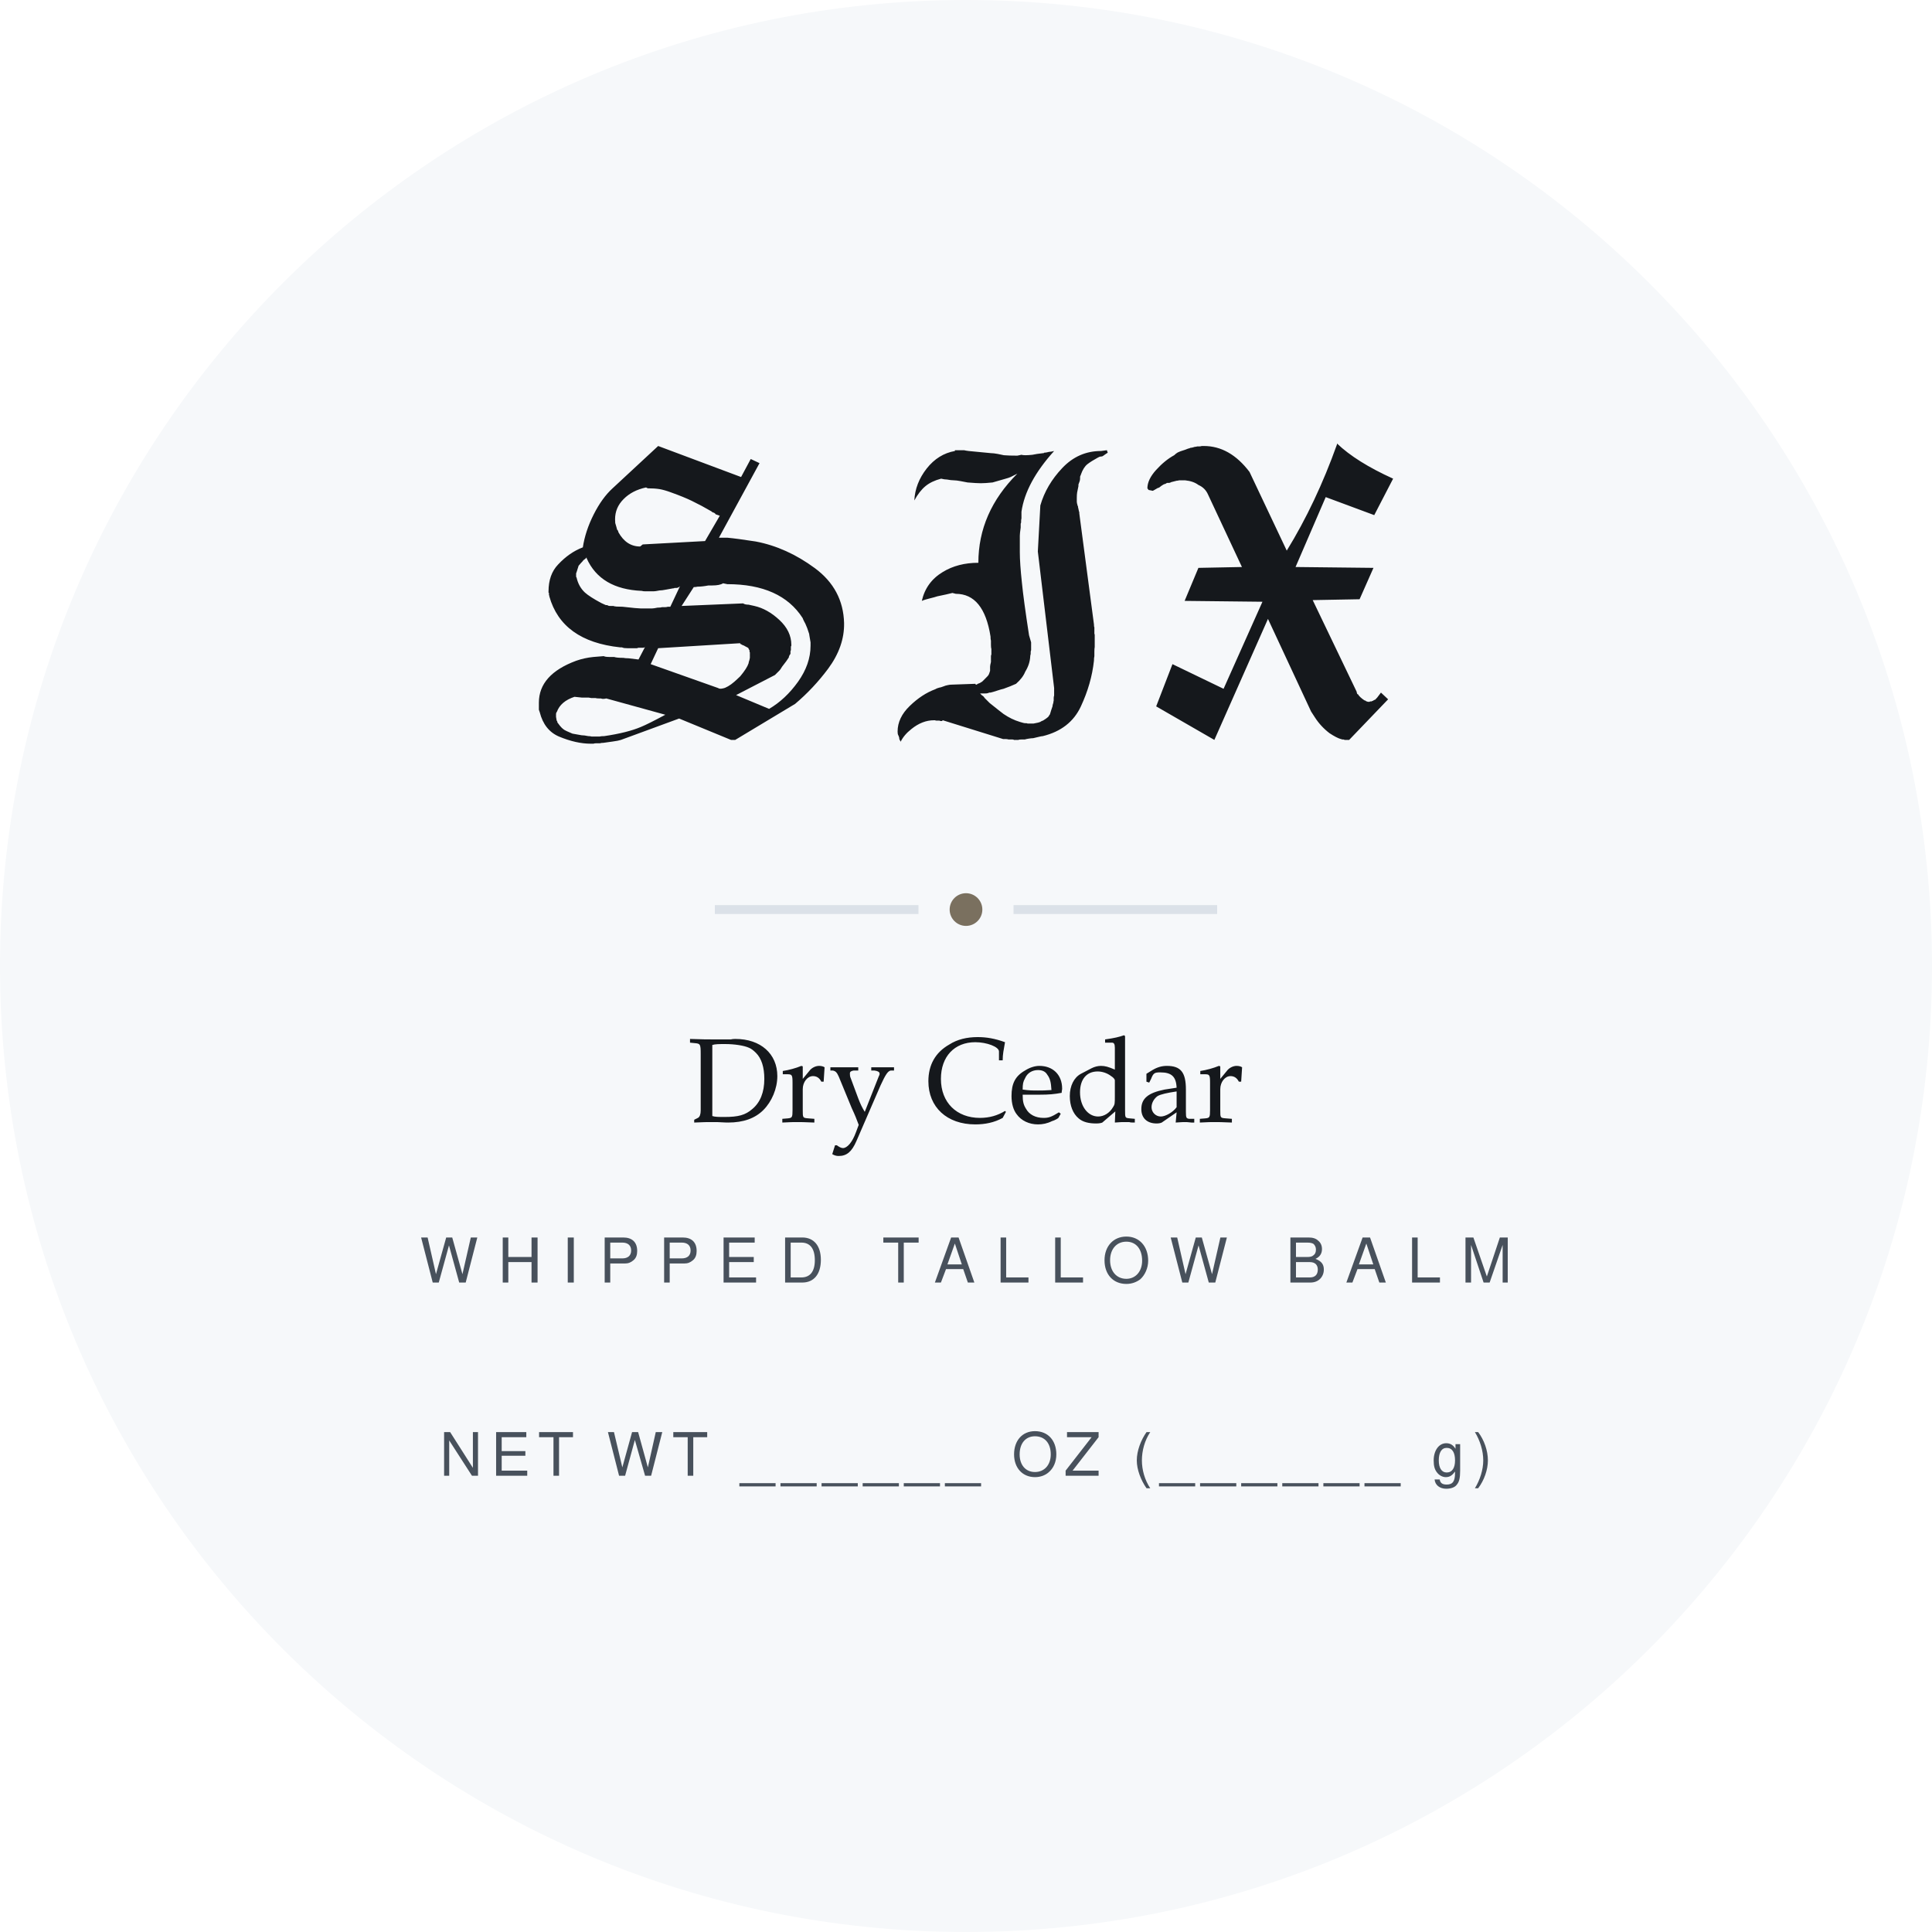
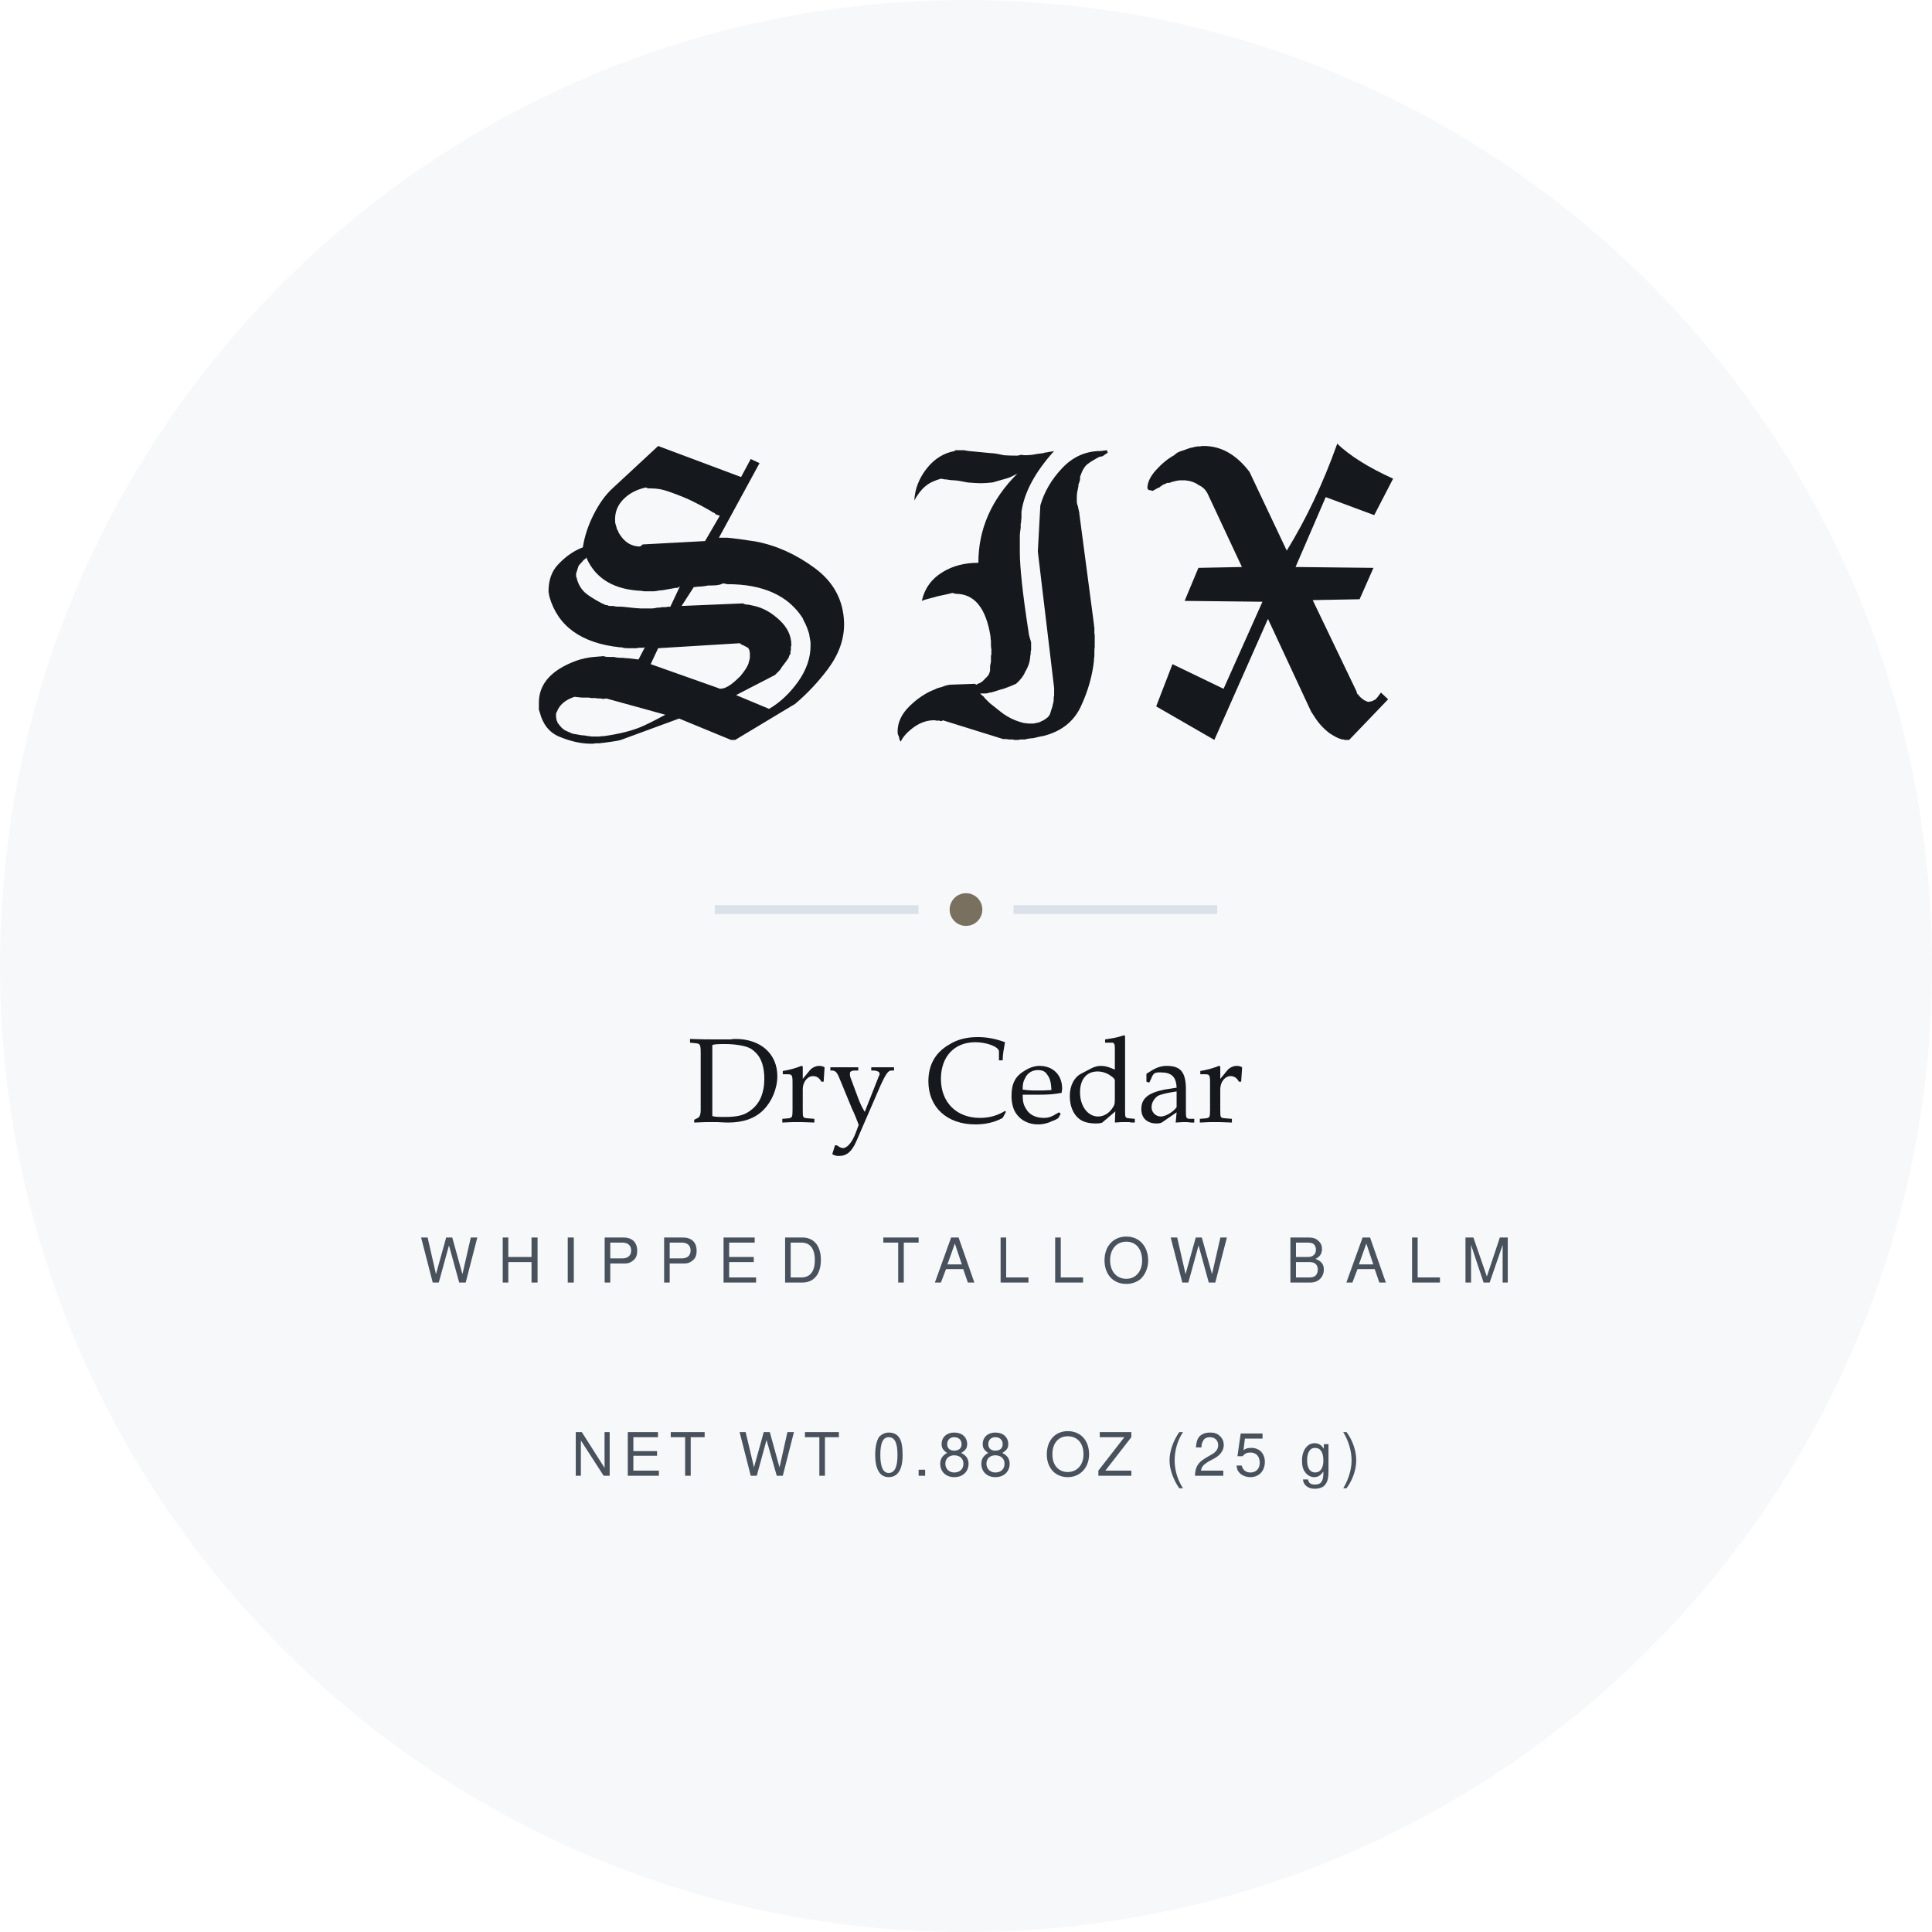
<svg xmlns="http://www.w3.org/2000/svg" width="65.0mm" height="65.0mm" viewBox="0 0 65.0 65.0">
  <circle cx="32.5" cy="32.5" r="32.5" fill="#f6f8fa" />
  <g transform="translate(0 14.341)">
    <g transform="translate(17.550 0.000) scale(0.28998)">
      <path d="M15.84 2.29 25.46 5.89 26.58 3.8 27.6 4.28 22.89 12.93H23.86Q24.97 13.03 27.16 13.37Q30.75 14.05 34.03 16.47Q37.31 18.9 37.41 22.84Q37.46 25.56 35.56 28.13Q33.86 30.41 31.73 32.21L24.78 36.39H24.29L18.27 33.91L11.52 36.39Q11.23 36.49 10.55 36.58L9.48 36.73Q9.24 36.73 9.09 36.78H8.7Q8.41 36.78 8.36 36.83H8.02Q6.32 36.83 4.33 36Q2.63 35.27 2.1 33.18Q2.05 33.04 2 32.89V32.07Q2 28.81 6.32 27.21Q7.29 26.87 8.31 26.77L9.53 26.67Q9.67 26.77 10.31 26.77H10.74Q11.03 26.87 11.81 26.87Q12.01 26.92 12.39 26.92L13.56 27.06L14.34 25.56Q14.29 25.7 14.05 25.7H13.51Q13.46 25.75 13.37 25.75H12.25Q12.01 25.75 11.88 25.73Q11.76 25.7 11.62 25.65Q11.47 25.65 11.42 25.65Q4.67 24.93 3.21 19.73V19.63Q3.17 19.63 3.17 19.58V19.34Q3.12 19.34 3.12 19.29V19.15Q3.12 17.2 4.23 16.04Q5.55 14.63 7.1 14.05Q7.39 12.15 8.36 10.23Q9.33 8.31 10.55 7.2ZM6.13 31.39Q4.53 31.92 4.09 33.13Q3.99 33.23 3.99 33.43V33.72Q3.99 33.77 4.04 34.01Q4.04 34.06 4.06 34.13Q4.09 34.2 4.14 34.25Q4.14 34.3 4.14 34.35Q4.23 34.49 4.45 34.76Q4.67 35.03 4.87 35.17Q5.06 35.32 5.89 35.66Q6.23 35.71 6.95 35.85Q7.25 35.85 7.73 35.95Q7.97 35.95 8.12 36H9.04Q9.19 35.95 9.58 35.95Q12.25 35.56 13.85 34.88Q14.68 34.54 16.67 33.47L9.82 31.58Q9.67 31.63 9.43 31.63Q9.33 31.63 9.19 31.58Q9.04 31.58 8.99 31.58Q8.7 31.58 8.56 31.53H8.07Q8.02 31.53 7.78 31.48H7ZM23.37 18.22Q22.98 18.47 22.11 18.47H21.67Q20.94 18.61 20.41 18.61Q20.21 18.66 19.97 18.66L18.56 20.85L25.7 20.55Q25.9 20.7 26.33 20.7Q26.33 20.7 27.01 20.85Q28.52 21.19 29.9 22.47Q31.29 23.76 31.29 25.36V25.46Q31.24 25.51 31.24 25.61V25.99Q31.19 26.04 31.19 26.14V26.38Q31.19 26.43 31.14 26.48Q31.09 26.53 31.05 26.63Q31 26.72 31 26.82Q30.8 27.16 30.22 27.89Q30.17 27.99 30.05 28.16Q29.93 28.33 29.88 28.37Q29.83 28.42 29.39 28.86L24.88 31.19L28.71 32.79Q30.61 31.68 32.07 29.64Q33.52 27.6 33.52 25.46V25.07Q33.47 24.78 33.38 24.25Q33.38 24.1 33.28 23.86Q33.13 23.37 32.99 23.08Q32.94 22.93 32.79 22.67Q32.65 22.4 32.6 22.25Q30.07 18.32 23.86 18.32ZM25.36 25.17 15.84 25.75 14.97 27.6 22.79 30.37Q22.98 30.51 23.37 30.41Q23.61 30.37 23.95 30.17Q24.29 29.98 24.68 29.64Q24.78 29.54 25 29.35Q25.22 29.15 25.36 29.01Q26.14 28.08 26.33 27.5Q26.33 27.4 26.43 27.11Q26.43 27.06 26.48 26.87V26.24Q26.43 26.19 26.43 26.04V25.95Q26.38 25.95 26.36 25.87Q26.33 25.8 26.31 25.75Q26.29 25.7 25.9 25.51Q25.85 25.46 25.7 25.41Q25.56 25.36 25.53 25.34Q25.51 25.31 25.46 25.27H25.36ZM7.54 15.21Q7.44 15.36 7.15 15.55Q7.15 15.6 6.86 15.89Q6.86 15.89 6.76 16.01Q6.66 16.13 6.61 16.18Q6.37 16.91 6.37 16.94Q6.37 16.96 6.32 17.06V17.45Q6.32 17.49 6.37 17.54Q6.61 18.61 7.34 19.29Q7.88 19.78 9.24 20.51Q9.43 20.6 9.77 20.75Q9.87 20.75 9.92 20.75Q10.01 20.8 10.06 20.82Q10.11 20.85 10.31 20.85H10.65Q10.69 20.89 11.01 20.92Q11.33 20.94 11.71 20.94Q13.46 21.14 13.85 21.14H15.11Q15.31 21.14 15.79 21.04H15.89Q16.13 21.04 16.28 20.99H16.62Q16.81 20.99 16.96 20.94H17.25L18.37 18.56Q18.17 18.76 17.93 18.76H17.74Q17.69 18.81 17.54 18.81Q16.81 18.95 16.77 18.95Q16.28 19.05 15.99 19.05Q15.5 19.15 15.31 19.15H14.34Q14.09 19.15 13.95 19.1Q9.14 18.9 7.54 15.31ZM14.43 7.1Q12.83 7.44 11.84 8.44Q10.84 9.43 10.84 10.79Q10.84 11.08 10.86 11.23Q10.89 11.37 10.99 11.67Q10.99 11.71 11.08 12.01Q11.18 12.05 11.23 12.3Q12.15 13.95 13.75 13.95L14.05 13.71L21.28 13.32L22.98 10.4Q23.08 10.4 22.5 10.21Q22.5 10.16 22.4 10.09Q22.3 10.01 22.23 10.01Q22.16 10.01 22.01 9.87Q21.48 9.58 20.89 9.24L19.73 8.65Q18.85 8.22 17.35 7.68Q16.57 7.39 15.99 7.29Q15.41 7.2 14.63 7.2Z M50.27 2.78H51.34Q51.63 2.87 52.89 2.97L54.45 3.12Q54.74 3.12 55.23 3.21Q55.71 3.31 55.95 3.36Q56.49 3.41 57.51 3.41L57.99 3.31Q58.29 3.41 59.26 3.31Q59.69 3.21 60.52 3.12H60.57L60.62 3.07Q60.81 3.07 61.2 2.97Q61.39 2.97 61.78 2.87Q58.48 6.52 57.99 9.92V10.69Q57.95 10.84 57.95 10.99V11.18Q57.9 11.23 57.9 11.37V11.76Q57.8 12.44 57.8 12.69V14.63Q57.8 15.89 58.04 18.13Q58.24 20.17 58.87 24.25L59.11 25.07V25.99Q59.06 26.04 59.06 26.24V26.43Q59.01 26.58 59.01 26.67Q58.97 27.6 58.43 28.47Q58.14 29.2 57.36 29.88Q56.73 30.17 55.91 30.46Q55.66 30.51 55.15 30.68Q54.64 30.85 54.4 30.9Q54.35 30.9 54.25 30.9Q54.16 30.95 54.06 30.97Q53.96 31 53.77 31H53.19L53.43 31.24Q53.57 31.29 53.72 31.53L54.3 32.11Q55.57 33.13 55.91 33.38Q56.83 34.01 57.8 34.3Q58.29 34.45 58.38 34.45Q58.48 34.45 58.58 34.45Q58.67 34.49 58.72 34.49H59.4Q59.45 34.49 59.84 34.4Q59.89 34.4 60.18 34.3Q60.23 34.25 60.35 34.2Q60.47 34.15 60.52 34.13Q60.57 34.11 60.67 34.03Q60.76 33.96 60.81 33.94Q60.86 33.91 60.98 33.81Q61.1 33.72 61.13 33.67Q61.15 33.62 61.22 33.52Q61.3 33.43 61.3 33.4Q61.3 33.38 61.44 32.94L61.59 32.5Q61.59 32.36 61.69 32.07Q61.69 31.97 61.73 31.82V31.53Q61.73 31.39 61.78 31.24V30.37L59.89 14.53L60.18 9.19Q60.86 6.81 62.73 4.84Q64.6 2.87 67.22 2.87L67.9 2.78L68 3.07Q67.9 3.12 67.81 3.19Q67.71 3.26 67.64 3.31Q67.56 3.36 67.47 3.43Q67.37 3.51 67.25 3.51Q67.13 3.51 67.03 3.55Q66.93 3.6 66.83 3.65Q66.11 4.04 65.64 4.4Q65.18 4.77 64.89 5.59Q64.89 5.64 64.84 5.72Q64.79 5.79 64.79 5.93V6.08Q64.79 6.18 64.75 6.35Q64.7 6.52 64.6 6.76V6.95Q64.55 7.2 64.45 7.68Q64.41 7.93 64.41 8.31V8.75Q64.41 8.9 64.5 9.19Q64.5 9.24 64.55 9.29V9.38Q64.55 9.43 64.58 9.5Q64.6 9.58 64.65 9.82Q64.65 9.87 64.7 9.97V10.11L66.4 22.98Q66.4 23.27 66.45 23.32V24.05Q66.45 24.1 66.49 24.2V25.61Q66.45 25.8 66.45 26.14V26.67Q66.4 26.87 66.4 27.21Q66.11 29.88 64.87 32.53Q63.63 35.17 60.47 35.95Q60.33 35.95 59.94 36.05L59.35 36.19Q59.16 36.19 58.84 36.24Q58.53 36.29 58.38 36.34H57.99Q57.7 36.34 57.65 36.39H57.12Q57.07 36.34 56.93 36.34H56.49Q56.34 36.29 56.15 36.29H55.86L48.86 34.11L48.77 34.2H48.62Q48.57 34.2 48.47 34.15H48.09Q48.04 34.15 47.94 34.11H47.84Q46.48 34.11 45.22 35.13Q44.35 35.81 43.96 36.63V36.53Q43.91 36.49 43.86 36.39Q43.81 36.29 43.81 36.19V36.15Q43.76 35.95 43.69 35.83Q43.62 35.71 43.62 35.42Q43.62 33.81 45.03 32.45Q46.43 31.09 47.99 30.51Q48.13 30.41 48.47 30.32Q48.57 30.32 48.89 30.2Q49.2 30.07 49.45 30.03Q49.69 29.98 49.83 29.98L52.65 29.88Q52.65 29.98 52.75 29.98Q52.8 29.98 52.85 29.93Q52.89 29.88 53.19 29.78Q53.23 29.73 53.33 29.69Q53.43 29.64 53.5 29.56Q53.57 29.49 53.84 29.22Q54.11 28.96 54.18 28.84Q54.25 28.71 54.35 28.37V27.89Q54.35 27.74 54.45 27.35V26.67Q54.45 26.58 54.5 26.48V25.85Q54.45 25.7 54.45 25.36V24.88Q54.4 24.73 54.4 24.39Q53.62 19.44 50.37 19.44L49.98 19.34Q49.4 19.49 48.23 19.73Q47.94 19.83 47.36 19.97Q47.21 20.02 46.92 20.09Q46.63 20.17 46.43 20.26Q46.92 18.08 48.86 16.91Q50.61 15.84 52.99 15.84Q52.99 10.01 57.51 5.5Q57.41 5.55 57.17 5.67Q56.93 5.79 56.73 5.89Q56.54 5.98 56.1 6.1Q55.66 6.23 54.64 6.52Q53.77 6.61 53.28 6.61Q52.8 6.61 51.73 6.52Q51.49 6.47 50.95 6.37Q50.42 6.27 50.13 6.27Q49.83 6.27 49.35 6.18Q49.06 6.18 48.67 6.08Q47.55 6.37 46.85 6.95Q46.14 7.54 45.56 8.61Q45.66 6.61 46.99 4.91Q48.33 3.21 50.27 2.87Z M94.6 2Q96.83 4.14 101.11 6.08L98.92 10.31L93.29 8.22L89.79 16.33L98.83 16.43L97.22 20.07L91.78 20.17L96.88 30.8Q96.88 30.95 96.93 30.95V31Q96.93 31.09 97.03 31.09Q97.22 31.43 97.81 31.82Q97.85 31.82 97.9 31.82Q97.9 31.87 97.98 31.9Q98.05 31.92 98.19 31.97H98.39L98.44 31.92H98.63L98.68 31.87H98.73Q98.83 31.82 98.9 31.77Q98.97 31.73 99.02 31.73L99.26 31.48L99.7 30.9L100.53 31.68L96.01 36.39H95.47Q95.43 36.34 95.33 36.34H95.18Q95.13 36.29 95.04 36.29Q94.55 36.15 93.73 35.61Q92.71 34.83 92.03 33.77Q91.88 33.52 91.59 33.09L86.59 22.35L80.37 36.39L73.62 32.5L75.51 27.6L81.44 30.46L85.95 20.36L76.92 20.26L78.52 16.43L83.57 16.33L79.64 7.93Q79.3 7.15 78.52 6.81Q77.94 6.37 76.97 6.27H76.29Q76.14 6.32 76 6.32L75.41 6.47Q75.37 6.47 75.29 6.52Q75.22 6.57 75.07 6.57H74.88Q74.83 6.61 74.73 6.66Q74.64 6.71 74.59 6.71Q74.54 6.71 74.47 6.76Q74.39 6.81 74.35 6.83Q74.3 6.86 74.2 6.93Q74.1 7 74.01 7.08Q73.91 7.15 73.86 7.15Q73.81 7.15 73.74 7.2Q73.67 7.25 73.62 7.27Q73.57 7.29 73.45 7.37Q73.33 7.44 73.23 7.49L72.74 7.39L72.6 7.2Q72.6 6.18 73.62 5.06Q74.64 3.94 75.71 3.36Q75.9 3.17 76.12 3.04Q76.34 2.92 76.97 2.73Q77.11 2.68 77.36 2.58Q77.45 2.58 77.53 2.53Q77.6 2.49 77.7 2.49Q77.79 2.49 78.09 2.39Q78.23 2.39 78.38 2.34H78.62Q78.77 2.34 78.91 2.29H79.15Q82.17 2.29 84.45 5.3L88.77 14.43Q92.17 8.9 94.6 2.1Z" fill="#15181c" />
    </g>
    <line x1="24.05" y1="16.26" x2="30.90" y2="16.26" stroke="#dbe1e8" stroke-width="0.3" />
    <line x1="34.10" y1="16.26" x2="40.95" y2="16.26" stroke="#dbe1e8" stroke-width="0.3" />
    <circle cx="32.5" cy="16.26" r="0.55" fill="#7a705f" />
    <text x="32.50" y="23.41" font-family="Palatino, Georgia, serif" font-size="4.03" fill="#15181c" text-anchor="middle">Dry Cedar</text>
    <text x="32.50" y="28.81" font-family="Helvetica, Arial, sans-serif" font-size="2.08" fill="#48515c" text-anchor="middle" letter-spacing="0.682">WHIPPED TALLOW BALM</text>
-     <text x="32.50" y="35.31" font-family="Helvetica, Arial, sans-serif" font-size="2.02" fill="#48515c" text-anchor="middle" letter-spacing="0.260">NET WT ______ OZ (______ g)</text>
+     <text x="32.50" y="35.31" font-family="Helvetica, Arial, sans-serif" font-size="2.02" fill="#48515c" text-anchor="middle" letter-spacing="0.260">NET WT 0.88 OZ (25 g)</text>
  </g>
</svg>
